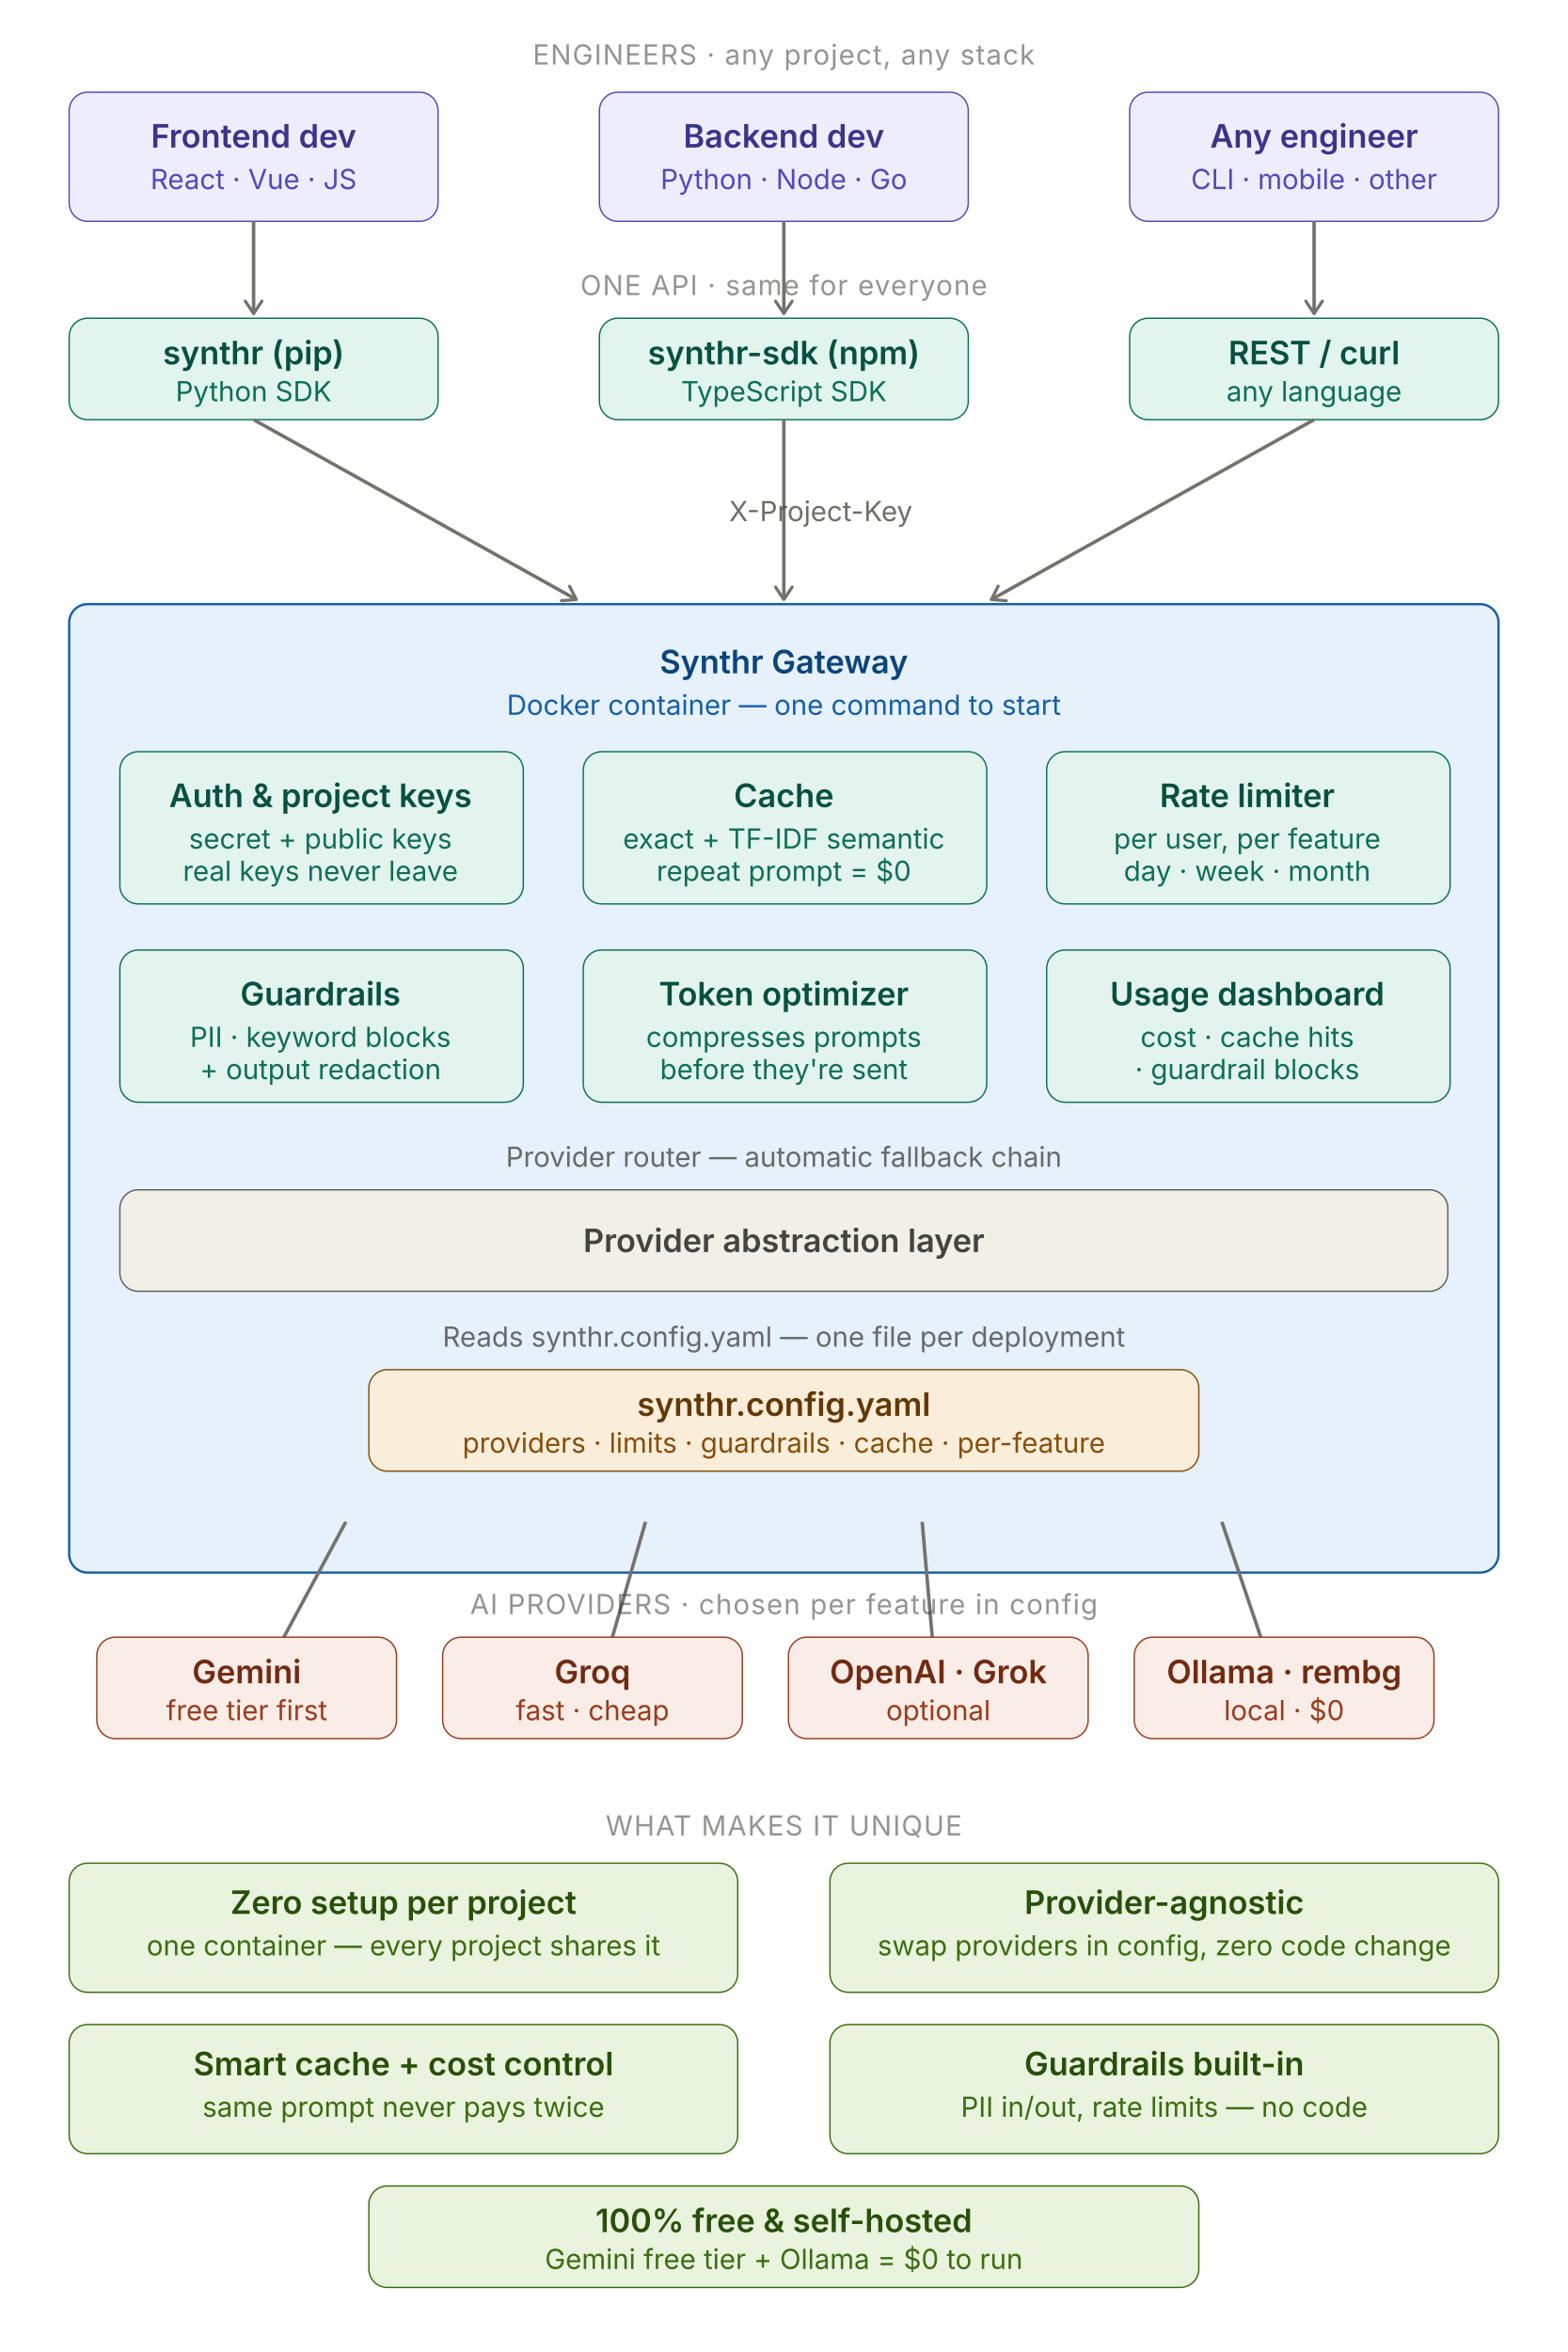
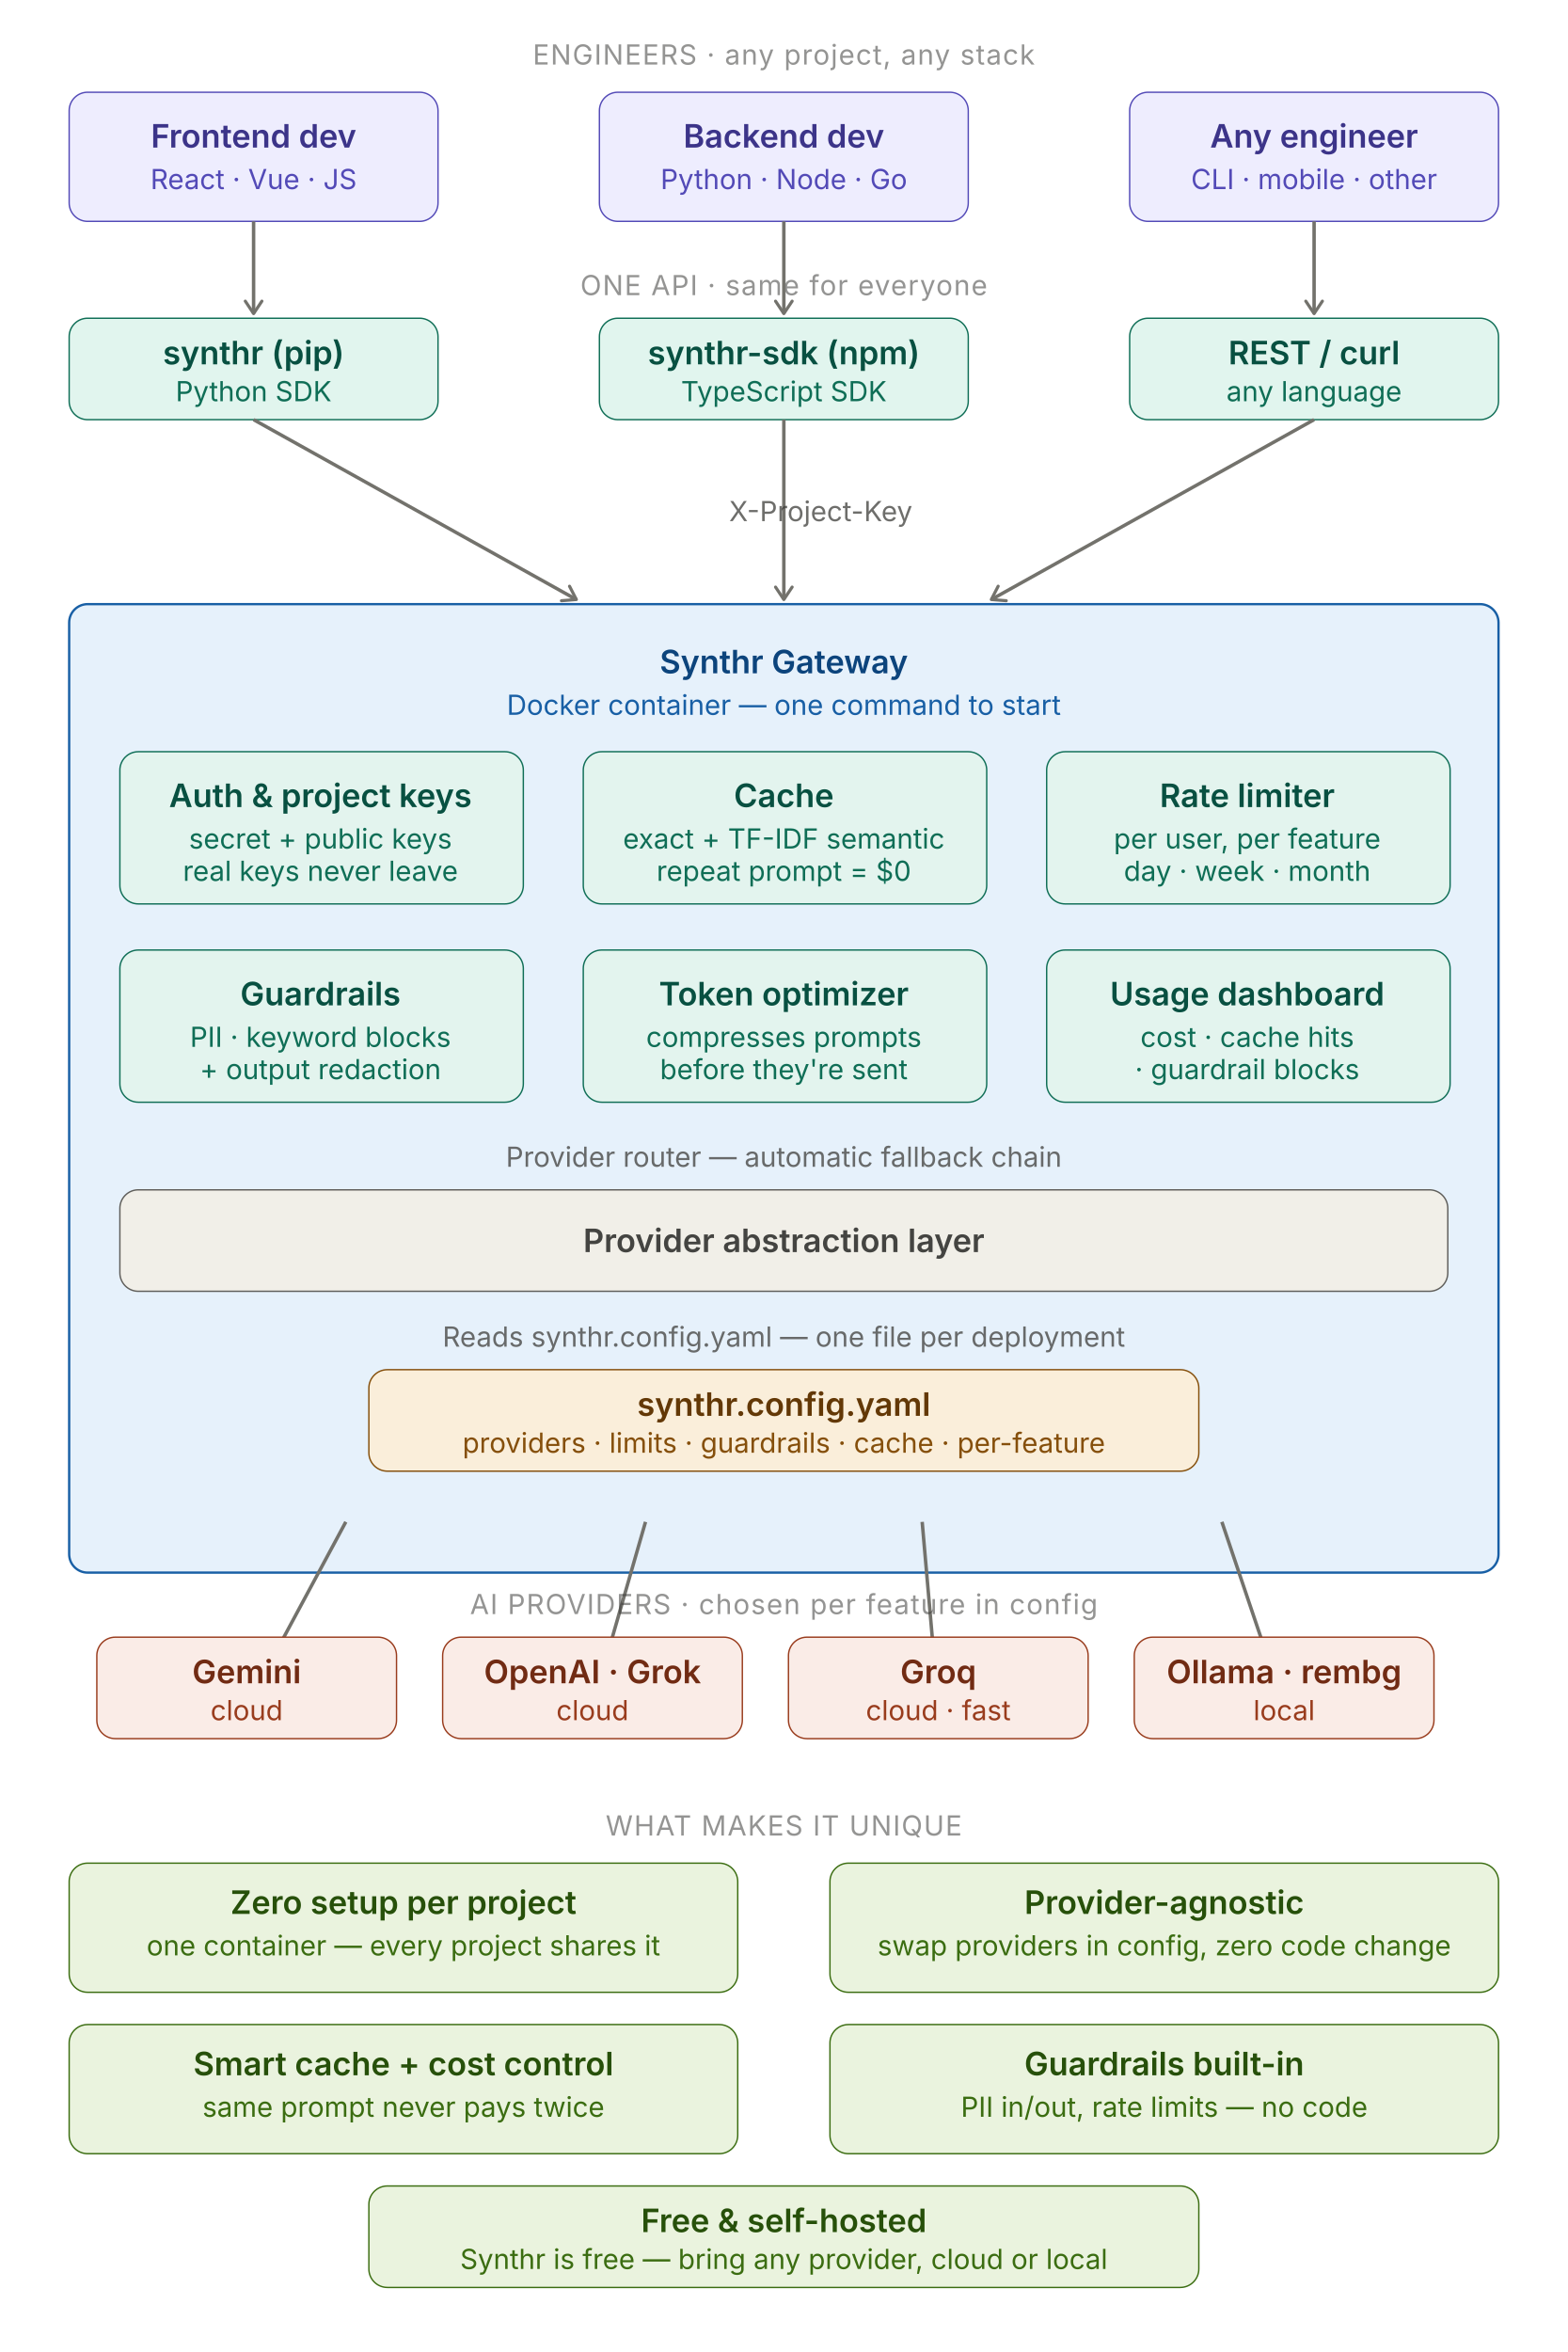
<svg xmlns="http://www.w3.org/2000/svg" width="100%" viewBox="0 0 680 1020" role="img" font-family="-apple-system, system-ui, 'Segoe UI', sans-serif">
  <defs>
    <marker id="arrow" viewBox="0 0 10 10" refX="8" refY="5" markerWidth="6" markerHeight="6" orient="auto-start-reverse">
      <path d="M2 1L8 5L2 9" fill="none" stroke="#73726c" stroke-width="1.5" stroke-linecap="round" stroke-linejoin="round" />
    </marker>
    <style>
      .sec  { fill:#3d3d3a; opacity:.55; font-size:12px; text-anchor:middle; letter-spacing:.04em; }
      .cap  { fill:#3d3d3a; opacity:.75; font-size:12px; text-anchor:middle; }
      rect  { rx:8; }
      .client { fill:#eeedfe; stroke:#534ab7; stroke-width:.6; }
      .sdk    { fill:#e1f5ee; stroke:#0f6e56; stroke-width:.6; }
      .gw     { fill:#e6f1fb; stroke:#185fa5; stroke-width:1; }
      .mod    { fill:#e3f4ee; stroke:#0f6e56; stroke-width:.6; }
      .bar    { fill:#f1efe8; stroke:#5f5e5a; stroke-width:.6; }
      .cfg    { fill:#faeeda; stroke:#854f0b; stroke-width:.6; }
      .prov   { fill:#faece7; stroke:#993c1d; stroke-width:.6; }
      .uniq   { fill:#eaf3de; stroke:#3b6d11; stroke-width:.6; }
      .t   { font-size:14px; font-weight:600; text-anchor:middle; }
      .s   { font-size:12px; text-anchor:middle; }
      .ct{fill:#3c3489;} .cs{fill:#534ab7;}
      .st{fill:#085041;} .ss{fill:#0f6e56;}
      .gt{fill:#0c447c;} .gs{fill:#185fa5;}
      .bt{fill:#444441;}
      .cft{fill:#633806;} .cfs{fill:#854f0b;}
      .pt{fill:#712b13;} .ps{fill:#993c1d;}
      .ut{fill:#27500a;} .us{fill:#3b6d11;}
      line { stroke:#73726c; stroke-width:1.5; }
    </style>
  </defs>
  <text class="sec" x="340" y="28">ENGINEERS · any project, any stack</text>
  <rect class="client" x="30" y="40" width="160" height="56" />
  <text class="t ct" x="110" y="64">Frontend dev</text>
  <text class="s cs" x="110" y="82">React · Vue · JS</text>
  <rect class="client" x="260" y="40" width="160" height="56" />
  <text class="t ct" x="340" y="64">Backend dev</text>
  <text class="s cs" x="340" y="82">Python · Node · Go</text>
  <rect class="client" x="490" y="40" width="160" height="56" />
  <text class="t ct" x="570" y="64">Any engineer</text>
  <text class="s cs" x="570" y="82">CLI · mobile · other</text>
  <text class="sec" x="340" y="128">ONE API · same for everyone</text>
  <rect class="sdk" x="30" y="138" width="160" height="44" />
  <text class="t st" x="110" y="158">synthr (pip)</text>
  <text class="s ss" x="110" y="174">Python SDK</text>
  <rect class="sdk" x="260" y="138" width="160" height="44" />
  <text class="t st" x="340" y="158">synthr-sdk (npm)</text>
  <text class="s ss" x="340" y="174">TypeScript SDK</text>
  <rect class="sdk" x="490" y="138" width="160" height="44" />
  <text class="t st" x="570" y="158">REST / curl</text>
  <text class="s ss" x="570" y="174">any language</text>
  <line x1="110" y1="96" x2="110" y2="136" marker-end="url(#arrow)" />
  <line x1="340" y1="96" x2="340" y2="136" marker-end="url(#arrow)" />
  <line x1="570" y1="96" x2="570" y2="136" marker-end="url(#arrow)" />
  <line x1="110" y1="182" x2="250" y2="260" marker-end="url(#arrow)" />
  <line x1="340" y1="182" x2="340" y2="260" marker-end="url(#arrow)" />
  <line x1="570" y1="182" x2="430" y2="260" marker-end="url(#arrow)" />
  <text class="cap" x="356" y="226">X-Project-Key</text>
  <rect class="gw" x="30" y="262" width="620" height="420" rx="14" />
  <text class="t gt" x="340" y="292">Synthr Gateway</text>
  <text class="s gs" x="340" y="310">Docker container — one command to start</text>
  <rect class="mod" x="52" y="326" width="175" height="66" />
  <text class="t st" x="139" y="350">Auth &amp; project keys</text>
  <text class="s ss" x="139" y="368">secret + public keys</text>
  <text class="s ss" x="139" y="382">real keys never leave</text>
  <rect class="mod" x="253" y="326" width="175" height="66" />
  <text class="t st" x="340" y="350">Cache</text>
  <text class="s ss" x="340" y="368">exact + TF-IDF semantic</text>
  <text class="s ss" x="340" y="382">repeat prompt = $0</text>
  <rect class="mod" x="454" y="326" width="175" height="66" />
  <text class="t st" x="541" y="350">Rate limiter</text>
  <text class="s ss" x="541" y="368">per user, per feature</text>
  <text class="s ss" x="541" y="382">day · week · month</text>
  <rect class="mod" x="52" y="412" width="175" height="66" />
  <text class="t st" x="139" y="436">Guardrails</text>
  <text class="s ss" x="139" y="454">PII · keyword blocks</text>
  <text class="s ss" x="139" y="468">+ output redaction</text>
  <rect class="mod" x="253" y="412" width="175" height="66" />
  <text class="t st" x="340" y="436">Token optimizer</text>
  <text class="s ss" x="340" y="454">compresses prompts</text>
  <text class="s ss" x="340" y="468">before they're sent</text>
  <rect class="mod" x="454" y="412" width="175" height="66" />
  <text class="t st" x="541" y="436">Usage dashboard</text>
  <text class="s ss" x="541" y="454">cost · cache hits</text>
  <text class="s ss" x="541" y="468">· guardrail blocks</text>
  <text class="cap" x="340" y="506">Provider router — automatic fallback chain</text>
  <rect class="bar" x="52" y="516" width="576" height="44" />
  <text class="t bt" x="340" y="543">Provider abstraction layer</text>
  <text class="cap" x="340" y="584">Reads synthr.config.yaml — one file per deployment</text>
  <rect class="cfg" x="160" y="594" width="360" height="44" />
  <text class="t cft" x="340" y="614">synthr.config.yaml</text>
  <text class="s cfs" x="340" y="630">providers · limits · guardrails · cache · per-feature</text>
  <line x1="150" y1="660" x2="107" y2="740" marker-end="url(#arrow)" />
  <line x1="280" y1="660" x2="257" y2="740" marker-end="url(#arrow)" />
  <line x1="400" y1="660" x2="407" y2="740" marker-end="url(#arrow)" />
  <line x1="530" y1="660" x2="557" y2="740" marker-end="url(#arrow)" />
  <text class="sec" x="340" y="700">AI PROVIDERS · chosen per feature in config</text>
  <rect class="prov" x="42" y="710" width="130" height="44" />
  <text class="t pt" x="107" y="730">Gemini</text>
-   <text class="s ps" x="107" y="746">free tier first</text>
+   <text class="s ps" x="107" y="746">cloud</text>
  <rect class="prov" x="192" y="710" width="130" height="44" />
-   <text class="t pt" x="257" y="730">Groq</text>
-   <text class="s ps" x="257" y="746">fast · cheap</text>
+   <text class="t pt" x="257" y="730">OpenAI · Grok</text>
+   <text class="s ps" x="257" y="746">cloud</text>
  <rect class="prov" x="342" y="710" width="130" height="44" />
-   <text class="t pt" x="407" y="730">OpenAI · Grok</text>
-   <text class="s ps" x="407" y="746">optional</text>
+   <text class="t pt" x="407" y="730">Groq</text>
+   <text class="s ps" x="407" y="746">cloud · fast</text>
  <rect class="prov" x="492" y="710" width="130" height="44" />
  <text class="t pt" x="557" y="730">Ollama · rembg</text>
-   <text class="s ps" x="557" y="746">local · $0</text>
+   <text class="s ps" x="557" y="746">local</text>
  <text class="sec" x="340" y="796">WHAT MAKES IT UNIQUE</text>
  <rect class="uniq" x="30" y="808" width="290" height="56" />
  <text class="t ut" x="175" y="830">Zero setup per project</text>
  <text class="s us" x="175" y="848">one container — every project shares it</text>
  <rect class="uniq" x="360" y="808" width="290" height="56" />
  <text class="t ut" x="505" y="830">Provider-agnostic</text>
  <text class="s us" x="505" y="848">swap providers in config, zero code change</text>
  <rect class="uniq" x="30" y="878" width="290" height="56" />
  <text class="t ut" x="175" y="900">Smart cache + cost control</text>
  <text class="s us" x="175" y="918">same prompt never pays twice</text>
  <rect class="uniq" x="360" y="878" width="290" height="56" />
  <text class="t ut" x="505" y="900">Guardrails built-in</text>
  <text class="s us" x="505" y="918">PII in/out, rate limits — no code</text>
  <rect class="uniq" x="160" y="948" width="360" height="44" />
-   <text class="t ut" x="340" y="968">100% free &amp; self-hosted</text>
-   <text class="s us" x="340" y="984">Gemini free tier + Ollama = $0 to run</text>
+   <text class="t ut" x="340" y="968">Free &amp; self-hosted</text>
+   <text class="s us" x="340" y="984">Synthr is free — bring any provider, cloud or local</text>
</svg>
